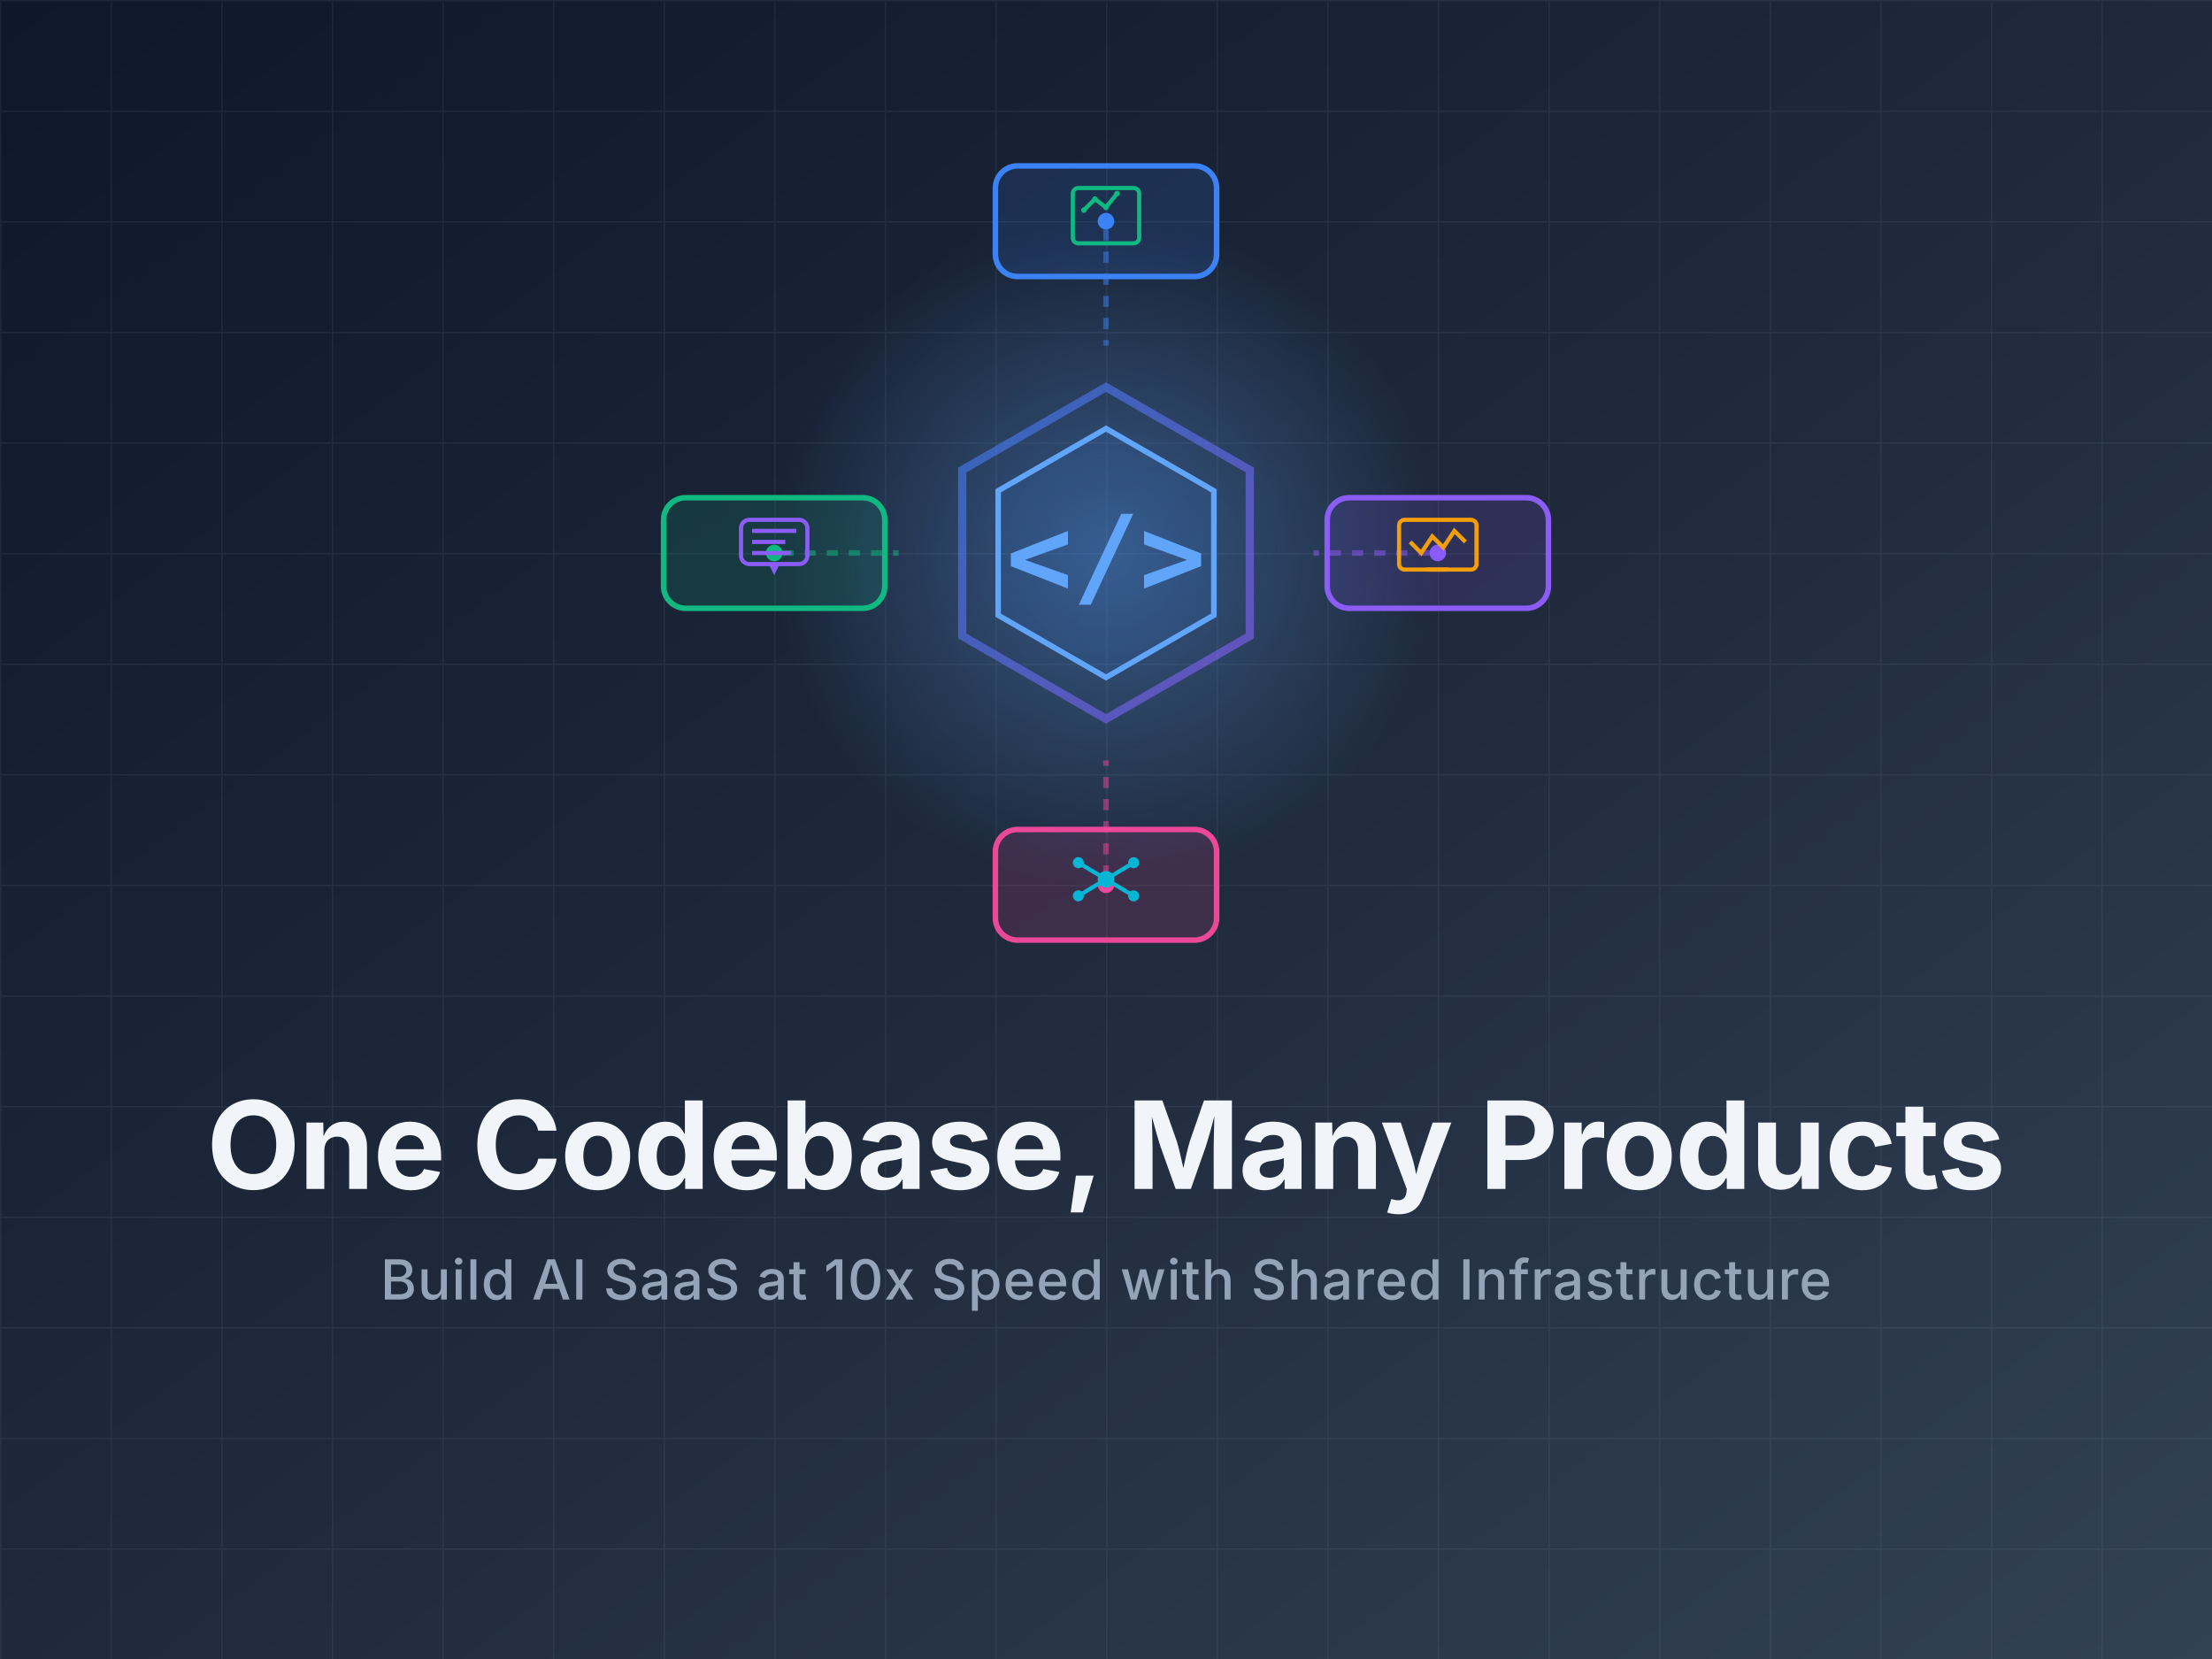
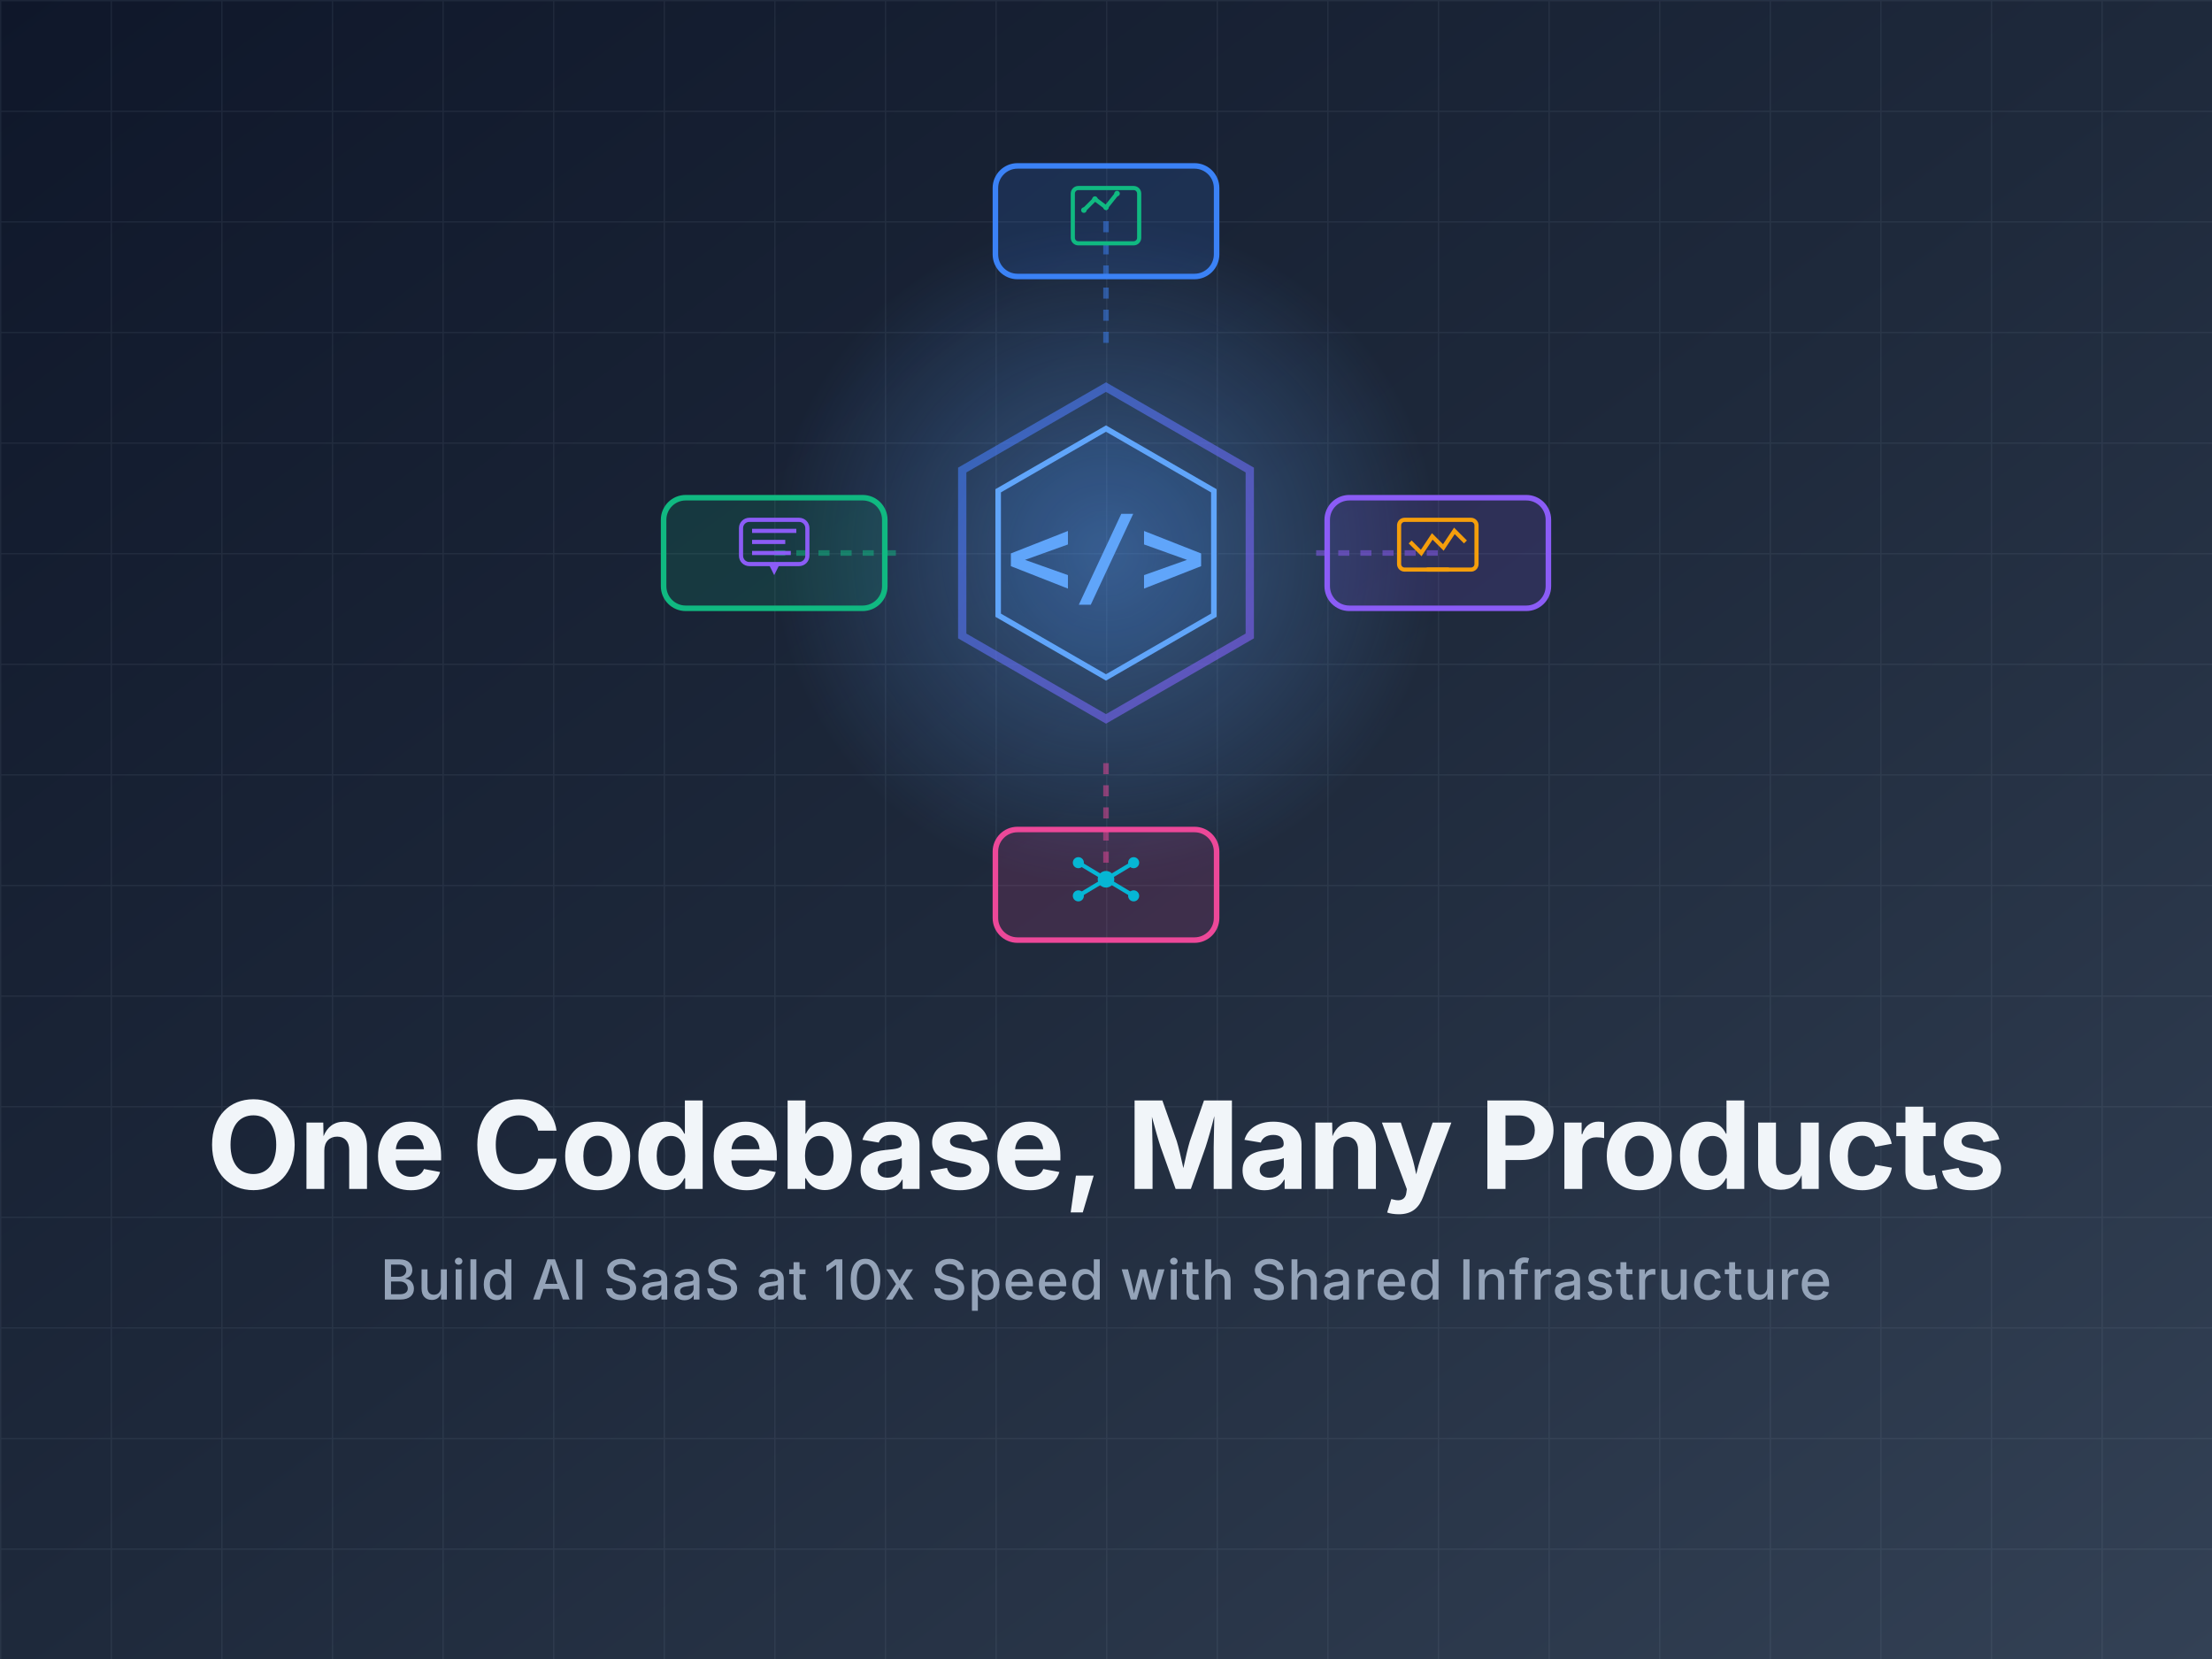
<svg xmlns="http://www.w3.org/2000/svg" viewBox="0 0 800 600">
  <defs>
    <linearGradient id="bgGradient" x1="0%" y1="0%" x2="100%" y2="100%">
      <stop offset="0%" style="stop-color:#0f172a;stop-opacity:1" />
      <stop offset="50%" style="stop-color:#1e293b;stop-opacity:1" />
      <stop offset="100%" style="stop-color:#334155;stop-opacity:1" />
    </linearGradient>
    <linearGradient id="accentGradient" x1="0%" y1="0%" x2="100%" y2="100%">
      <stop offset="0%" style="stop-color:#3b82f6;stop-opacity:1" />
      <stop offset="100%" style="stop-color:#8b5cf6;stop-opacity:1" />
    </linearGradient>
    <radialGradient id="glowGradient" cx="50%" cy="50%">
      <stop offset="0%" style="stop-color:#60a5fa;stop-opacity:0.4" />
      <stop offset="100%" style="stop-color:#60a5fa;stop-opacity:0" />
    </radialGradient>
    <pattern id="grid" width="40" height="40" patternUnits="userSpaceOnUse">
      <path d="M 40 0 L 0 0 0 40" fill="none" stroke="rgba(148,163,184,0.1)" stroke-width="1" />
    </pattern>
  </defs>
  <rect width="800" height="600" fill="url(#bgGradient)" />
  <rect width="800" height="600" fill="url(#grid)" />
  <g transform="translate(400, 200)">
    <circle cx="0" cy="0" r="120" fill="url(#glowGradient)" />
    <g>
      <polygon points="0,-60 52,-30 52,30 0,60 -52,30 -52,-30" fill="none" stroke="url(#accentGradient)" stroke-width="3" opacity="0.6" />
      <polygon points="0,-45 39,-22.5 39,22.5 0,45 -39,22.5 -39,-22.5" fill="rgba(59,130,246,0.1)" stroke="#60a5fa" stroke-width="2" />
      <text x="0" y="15" font-family="'JetBrains Mono', monospace" font-size="40" font-weight="600" fill="#60a5fa" text-anchor="middle">&lt;/&gt;</text>
    </g>
    <g transform="translate(0, -120)">
-       <circle cx="0" cy="0" r="3" fill="#3b82f6" />
-       <line x1="0" y1="3" x2="0" y2="45" stroke="#3b82f6" stroke-width="2" opacity="0.5" stroke-dasharray="4,4" />
+       <line x1="0" y1="0" x2="0" y2="45" stroke="#3b82f6" stroke-width="2" opacity="0.5" stroke-dasharray="4,4" />
      <rect x="-40" y="-20" width="80" height="40" rx="8" fill="rgba(59,130,246,0.15)" stroke="#3b82f6" stroke-width="2" />
      <g transform="translate(0, -2)">
        <rect x="-12" y="-10" width="24" height="20" rx="2" fill="none" stroke="#10b981" stroke-width="1.5" />
        <path d="M -8,-2 L -4,-6 L 0,-3 L 4,-8" stroke="#10b981" stroke-width="1.5" fill="none" />
        <circle cx="-8" cy="-2" r="1" fill="#10b981" />
        <circle cx="-4" cy="-6" r="1" fill="#10b981" />
        <circle cx="0" cy="-3" r="1" fill="#10b981" />
        <circle cx="4" cy="-8" r="1" fill="#10b981" />
      </g>
    </g>
    <g transform="translate(120, 0)">
-       <circle cx="0" cy="0" r="3" fill="#8b5cf6" />
-       <line x1="-3" y1="0" x2="-45" y2="0" stroke="#8b5cf6" stroke-width="2" opacity="0.5" stroke-dasharray="4,4" />
+       <line x1="0" y1="0" x2="-45" y2="0" stroke="#8b5cf6" stroke-width="2" opacity="0.5" stroke-dasharray="4,4" />
      <rect x="-40" y="-20" width="80" height="40" rx="8" fill="rgba(139,92,246,0.15)" stroke="#8b5cf6" stroke-width="2" />
      <g transform="translate(0, -2)">
        <rect x="-14" y="-10" width="28" height="18" rx="2" fill="none" stroke="#f59e0b" stroke-width="1.5" />
        <path d="M -10,-2 L -6,2 L -2,-4 L 2,0 L 6,-6 L 10,-2" stroke="#f59e0b" stroke-width="1.5" fill="none" />
        <line x1="-4" y1="8" x2="4" y2="8" stroke="#f59e0b" stroke-width="1.5" />
      </g>
    </g>
    <g transform="translate(0, 120)">
-       <circle cx="0" cy="0" r="3" fill="#ec4899" />
-       <line x1="0" y1="-3" x2="0" y2="-45" stroke="#ec4899" stroke-width="2" opacity="0.5" stroke-dasharray="4,4" />
+       <line x1="0" y1="0" x2="0" y2="-45" stroke="#ec4899" stroke-width="2" opacity="0.5" stroke-dasharray="4,4" />
      <rect x="-40" y="-20" width="80" height="40" rx="8" fill="rgba(236,72,153,0.15)" stroke="#ec4899" stroke-width="2" />
      <g transform="translate(0, -2)">
        <circle cx="0" cy="0" r="3" fill="#06b6d4" />
        <circle cx="-10" cy="-6" r="2" fill="#06b6d4" />
        <circle cx="10" cy="-6" r="2" fill="#06b6d4" />
        <circle cx="-10" cy="6" r="2" fill="#06b6d4" />
        <circle cx="10" cy="6" r="2" fill="#06b6d4" />
        <line x1="0" y1="0" x2="-10" y2="-6" stroke="#06b6d4" stroke-width="1.5" />
        <line x1="0" y1="0" x2="10" y2="-6" stroke="#06b6d4" stroke-width="1.5" />
        <line x1="0" y1="0" x2="-10" y2="6" stroke="#06b6d4" stroke-width="1.5" />
        <line x1="0" y1="0" x2="10" y2="6" stroke="#06b6d4" stroke-width="1.5" />
      </g>
    </g>
    <g transform="translate(-120, 0)">
-       <circle cx="0" cy="0" r="3" fill="#10b981" />
-       <line x1="3" y1="0" x2="45" y2="0" stroke="#10b981" stroke-width="2" opacity="0.5" stroke-dasharray="4,4" />
+       <line x1="0" y1="0" x2="45" y2="0" stroke="#10b981" stroke-width="2" opacity="0.5" stroke-dasharray="4,4" />
      <rect x="-40" y="-20" width="80" height="40" rx="8" fill="rgba(16,185,129,0.15)" stroke="#10b981" stroke-width="2" />
      <g transform="translate(0, -4)">
        <rect x="-12" y="-8" width="24" height="16" rx="3" fill="none" stroke="#8b5cf6" stroke-width="1.5" />
        <path d="M -2,8 L 0,12 L 2,8" fill="#8b5cf6" />
        <line x1="-8" y1="-4" x2="8" y2="-4" stroke="#8b5cf6" stroke-width="1.5" />
        <line x1="-8" y1="0" x2="4" y2="0" stroke="#8b5cf6" stroke-width="1.5" />
        <line x1="-8" y1="4" x2="6" y2="4" stroke="#8b5cf6" stroke-width="1.5" />
      </g>
    </g>
  </g>
  <text x="400" y="430" font-family="'SF Pro Display', -apple-system, BlinkMacSystemFont, sans-serif" font-size="44" font-weight="700" fill="#f1f5f9" text-anchor="middle" letter-spacing="-0.5">
    One Codebase, Many Products
  </text>
  <text x="400" y="470" font-family="'SF Pro Display', -apple-system, sans-serif" font-size="20" font-weight="500" fill="#94a3b8" text-anchor="middle" letter-spacing="0.3">
    Build AI SaaS at 10x Speed with Shared Infrastructure
  </text>
  <line x1="300" y1="485" x2="500" y2="485" stroke="url(#accentGradient)" stroke-width="2" opacity="0.6" />
</svg>
